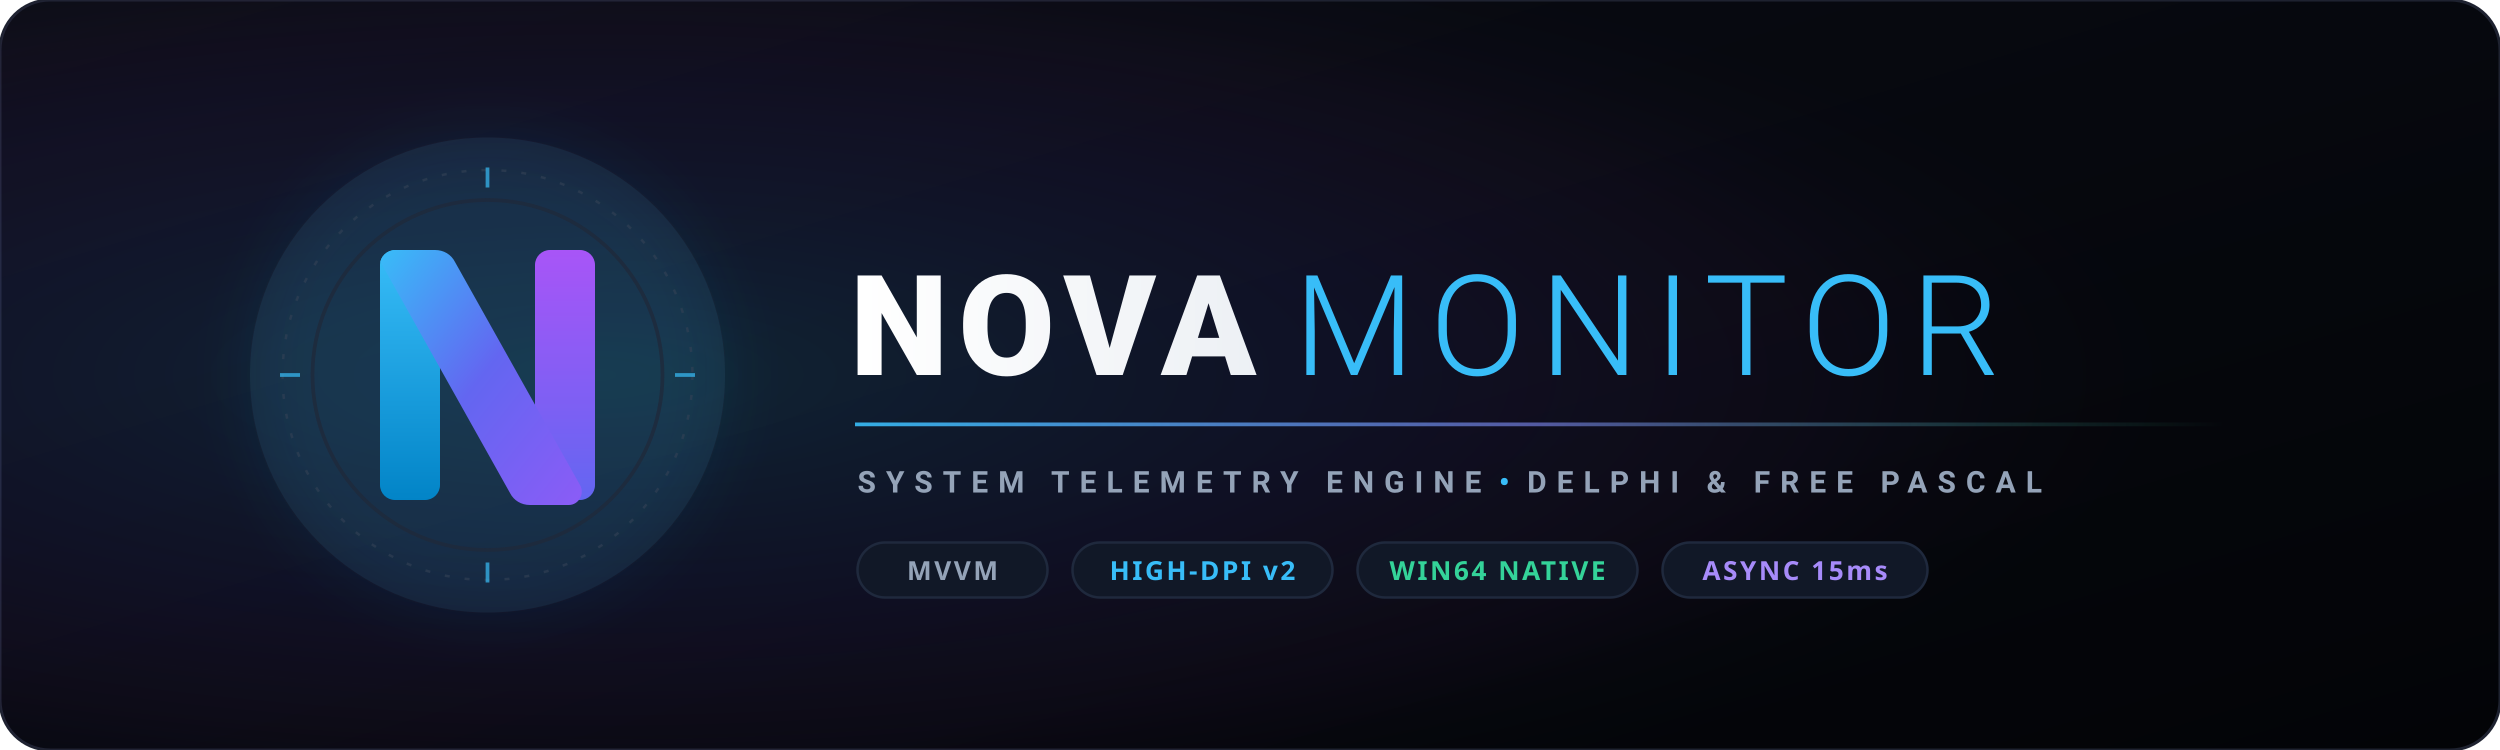
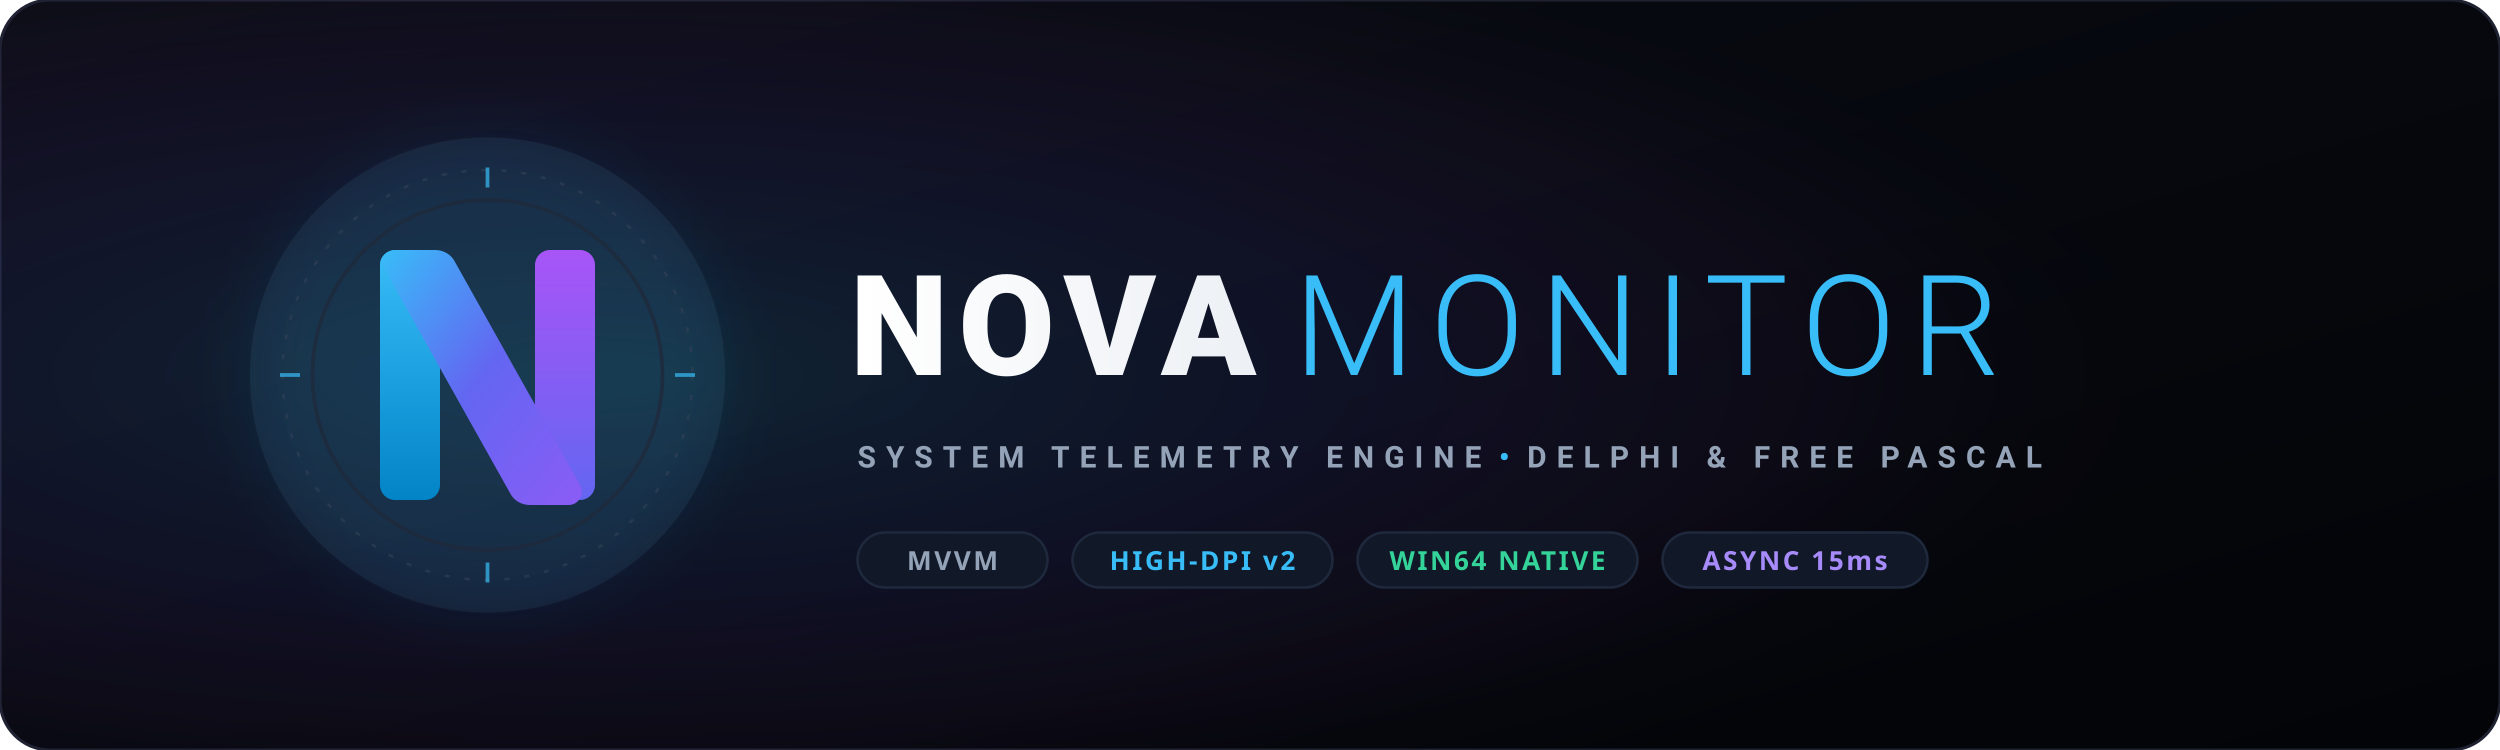
<svg xmlns="http://www.w3.org/2000/svg" viewBox="0 0 1000 300" width="100%" height="100%" fill="none">
  <defs>
    <radialGradient id="ambientGlow" cx="24%" cy="50%" r="65%">
      <stop offset="0%" stop-color="#38bdf8" stop-opacity="0.16" />
      <stop offset="45%" stop-color="#6366f1" stop-opacity="0.10" />
      <stop offset="75%" stop-color="#a855f7" stop-opacity="0.04" />
      <stop offset="100%" stop-color="#030712" stop-opacity="0" />
    </radialGradient>
    <linearGradient id="bgFill" x1="0%" y1="0%" x2="100%" y2="100%">
      <stop offset="0%" stop-color="#0a0c14" />
      <stop offset="50%" stop-color="#06080e" />
      <stop offset="100%" stop-color="#030407" />
    </linearGradient>
    <linearGradient id="nLeft" x1="0%" y1="0%" x2="0%" y2="100%">
      <stop offset="0%" stop-color="#38bdf8" />
      <stop offset="100%" stop-color="#0284c7" />
    </linearGradient>
    <linearGradient id="nDiag" x1="0%" y1="0%" x2="100%" y2="100%">
      <stop offset="0%" stop-color="#38bdf8" />
      <stop offset="50%" stop-color="#6366f1" />
      <stop offset="100%" stop-color="#8b5cf6" />
    </linearGradient>
    <linearGradient id="nRight" x1="0%" y1="0%" x2="0%" y2="100%">
      <stop offset="0%" stop-color="#a855f7" />
      <stop offset="100%" stop-color="#6366f1" />
-     </linearGradient>
-     <linearGradient id="accentLine" x1="0%" y1="0%" x2="100%" y2="0%">
-       <stop offset="0%" stop-color="#38bdf8" stop-opacity="0.9" />
-       <stop offset="50%" stop-color="#818cf8" stop-opacity="0.6" />
-       <stop offset="100%" stop-color="#34d399" stop-opacity="0" />
    </linearGradient>
    <linearGradient id="textGrad" x1="0%" y1="0%" x2="100%" y2="0%">
      <stop offset="0%" stop-color="#ffffff" />
      <stop offset="100%" stop-color="#cbd5e1" />
    </linearGradient>
    <filter id="coreGlow" x="-30%" y="-30%" width="160%" height="160%">
      <feGaussianBlur stdDeviation="12" result="blur" />
      <feMerge>
        <feMergeNode in="blur" />
        <feMergeNode in="SourceGraphic" />
      </feMerge>
    </filter>
  </defs>
  <rect width="1000" height="300" rx="20" fill="url(#bgFill)" stroke="#1e2230" stroke-width="1.2" />
  <rect width="1000" height="300" rx="20" fill="url(#ambientGlow)" />
  <g transform="translate(110, 65)">
    <circle cx="85" cy="85" r="95" fill="#38bdf8" fill-opacity="0.08" filter="url(#coreGlow)" />
    <circle cx="85" cy="85" r="82" stroke="#334155" stroke-width="1" stroke-dasharray="2 6" opacity="0.6" />
    <circle cx="85" cy="85" r="70" stroke="#1e293b" stroke-width="1.5" opacity="0.8" />
    <line x1="85" y1="2" x2="85" y2="10" stroke="#38bdf8" stroke-width="1.5" opacity="0.7" />
    <line x1="85" y1="160" x2="85" y2="168" stroke="#38bdf8" stroke-width="1.5" opacity="0.7" />
    <line x1="2" y1="85" x2="10" y2="85" stroke="#38bdf8" stroke-width="1.5" opacity="0.7" />
    <line x1="160" y1="85" x2="168" y2="85" stroke="#38bdf8" stroke-width="1.5" opacity="0.7" />
    <rect x="42" y="35" width="24" height="100" rx="6" fill="url(#nLeft)" />
    <rect x="104" y="35" width="24" height="100" rx="6" fill="url(#nRight)" />
    <path d="M 42 41 C 42 37.5 45 35 48.5 35 L 64 35 C 67.5 35 70.5 36.8 72 39.8 L 122 129 C 124 132.5 121.5 137 117.5 137 L 102 137 C 98.5 137 95.5 135.2 94 132.2 L 44 43 C 42.8 40.8 42 38.5 42 41 Z" fill="url(#nDiag)" />
  </g>
  <g transform="translate(340, 95)">
    <text x="0" y="55" font-family="-apple-system, BlinkMacSystemFont, 'SF Pro Display', 'Segoe UI', Roboto, sans-serif">
      <tspan font-size="56" font-weight="800" letter-spacing="4" fill="url(#textGrad)">NOVA</tspan>
      <tspan dx="12" font-size="56" font-weight="300" letter-spacing="6" fill="#38bdf8">MONITOR</tspan>
    </text>
-     <rect x="2" y="74" width="550" height="1.5" fill="url(#accentLine)" />
-     <text x="3" y="102" font-family="-apple-system, BlinkMacSystemFont, 'SF Pro Text', 'Segoe UI', Roboto, sans-serif" font-size="12" font-weight="600" letter-spacing="4" fill="#94a3b8">
+     <text x="3" y="92" font-family="-apple-system, BlinkMacSystemFont, 'SF Pro Text', 'Segoe UI', Roboto, sans-serif" font-size="12" font-weight="600" letter-spacing="4" fill="#94a3b8">
      SYSTEM TELEMETRY ENGINE <tspan fill="#38bdf8">•</tspan> DELPHI &amp; FREE PASCAL
    </text>
-     <g transform="translate(3, 122)">
+     <g transform="translate(3, 118)">
      <rect x="0" y="0" width="76" height="22" rx="11" fill="#111827" stroke="#1f293d" stroke-width="1" />
      <text x="38" y="15" font-family="'Segoe UI', sans-serif" font-size="10.5" font-weight="700" fill="#94a3b8" text-anchor="middle" letter-spacing="1">MVVM</text>
      <rect x="86" y="0" width="104" height="22" rx="11" fill="#111827" stroke="#1f293d" stroke-width="1" />
      <text x="138" y="15" font-family="'Segoe UI', sans-serif" font-size="10.5" font-weight="700" fill="#38bdf8" text-anchor="middle" letter-spacing="1">HIGH-DPI v2</text>
      <rect x="200" y="0" width="112" height="22" rx="11" fill="#111827" stroke="#1f293d" stroke-width="1" />
      <text x="256" y="15" font-family="'Segoe UI', sans-serif" font-size="10.5" font-weight="700" fill="#34d399" text-anchor="middle" letter-spacing="1">WIN64 NATIVE</text>
      <rect x="322" y="0" width="106" height="22" rx="11" fill="#111827" stroke="#1f293d" stroke-width="1" />
      <text x="375" y="15" font-family="'Segoe UI', sans-serif" font-size="10.5" font-weight="700" fill="#a78bfa" text-anchor="middle" letter-spacing="1">ASYNC 15ms</text>
    </g>
  </g>
</svg>
